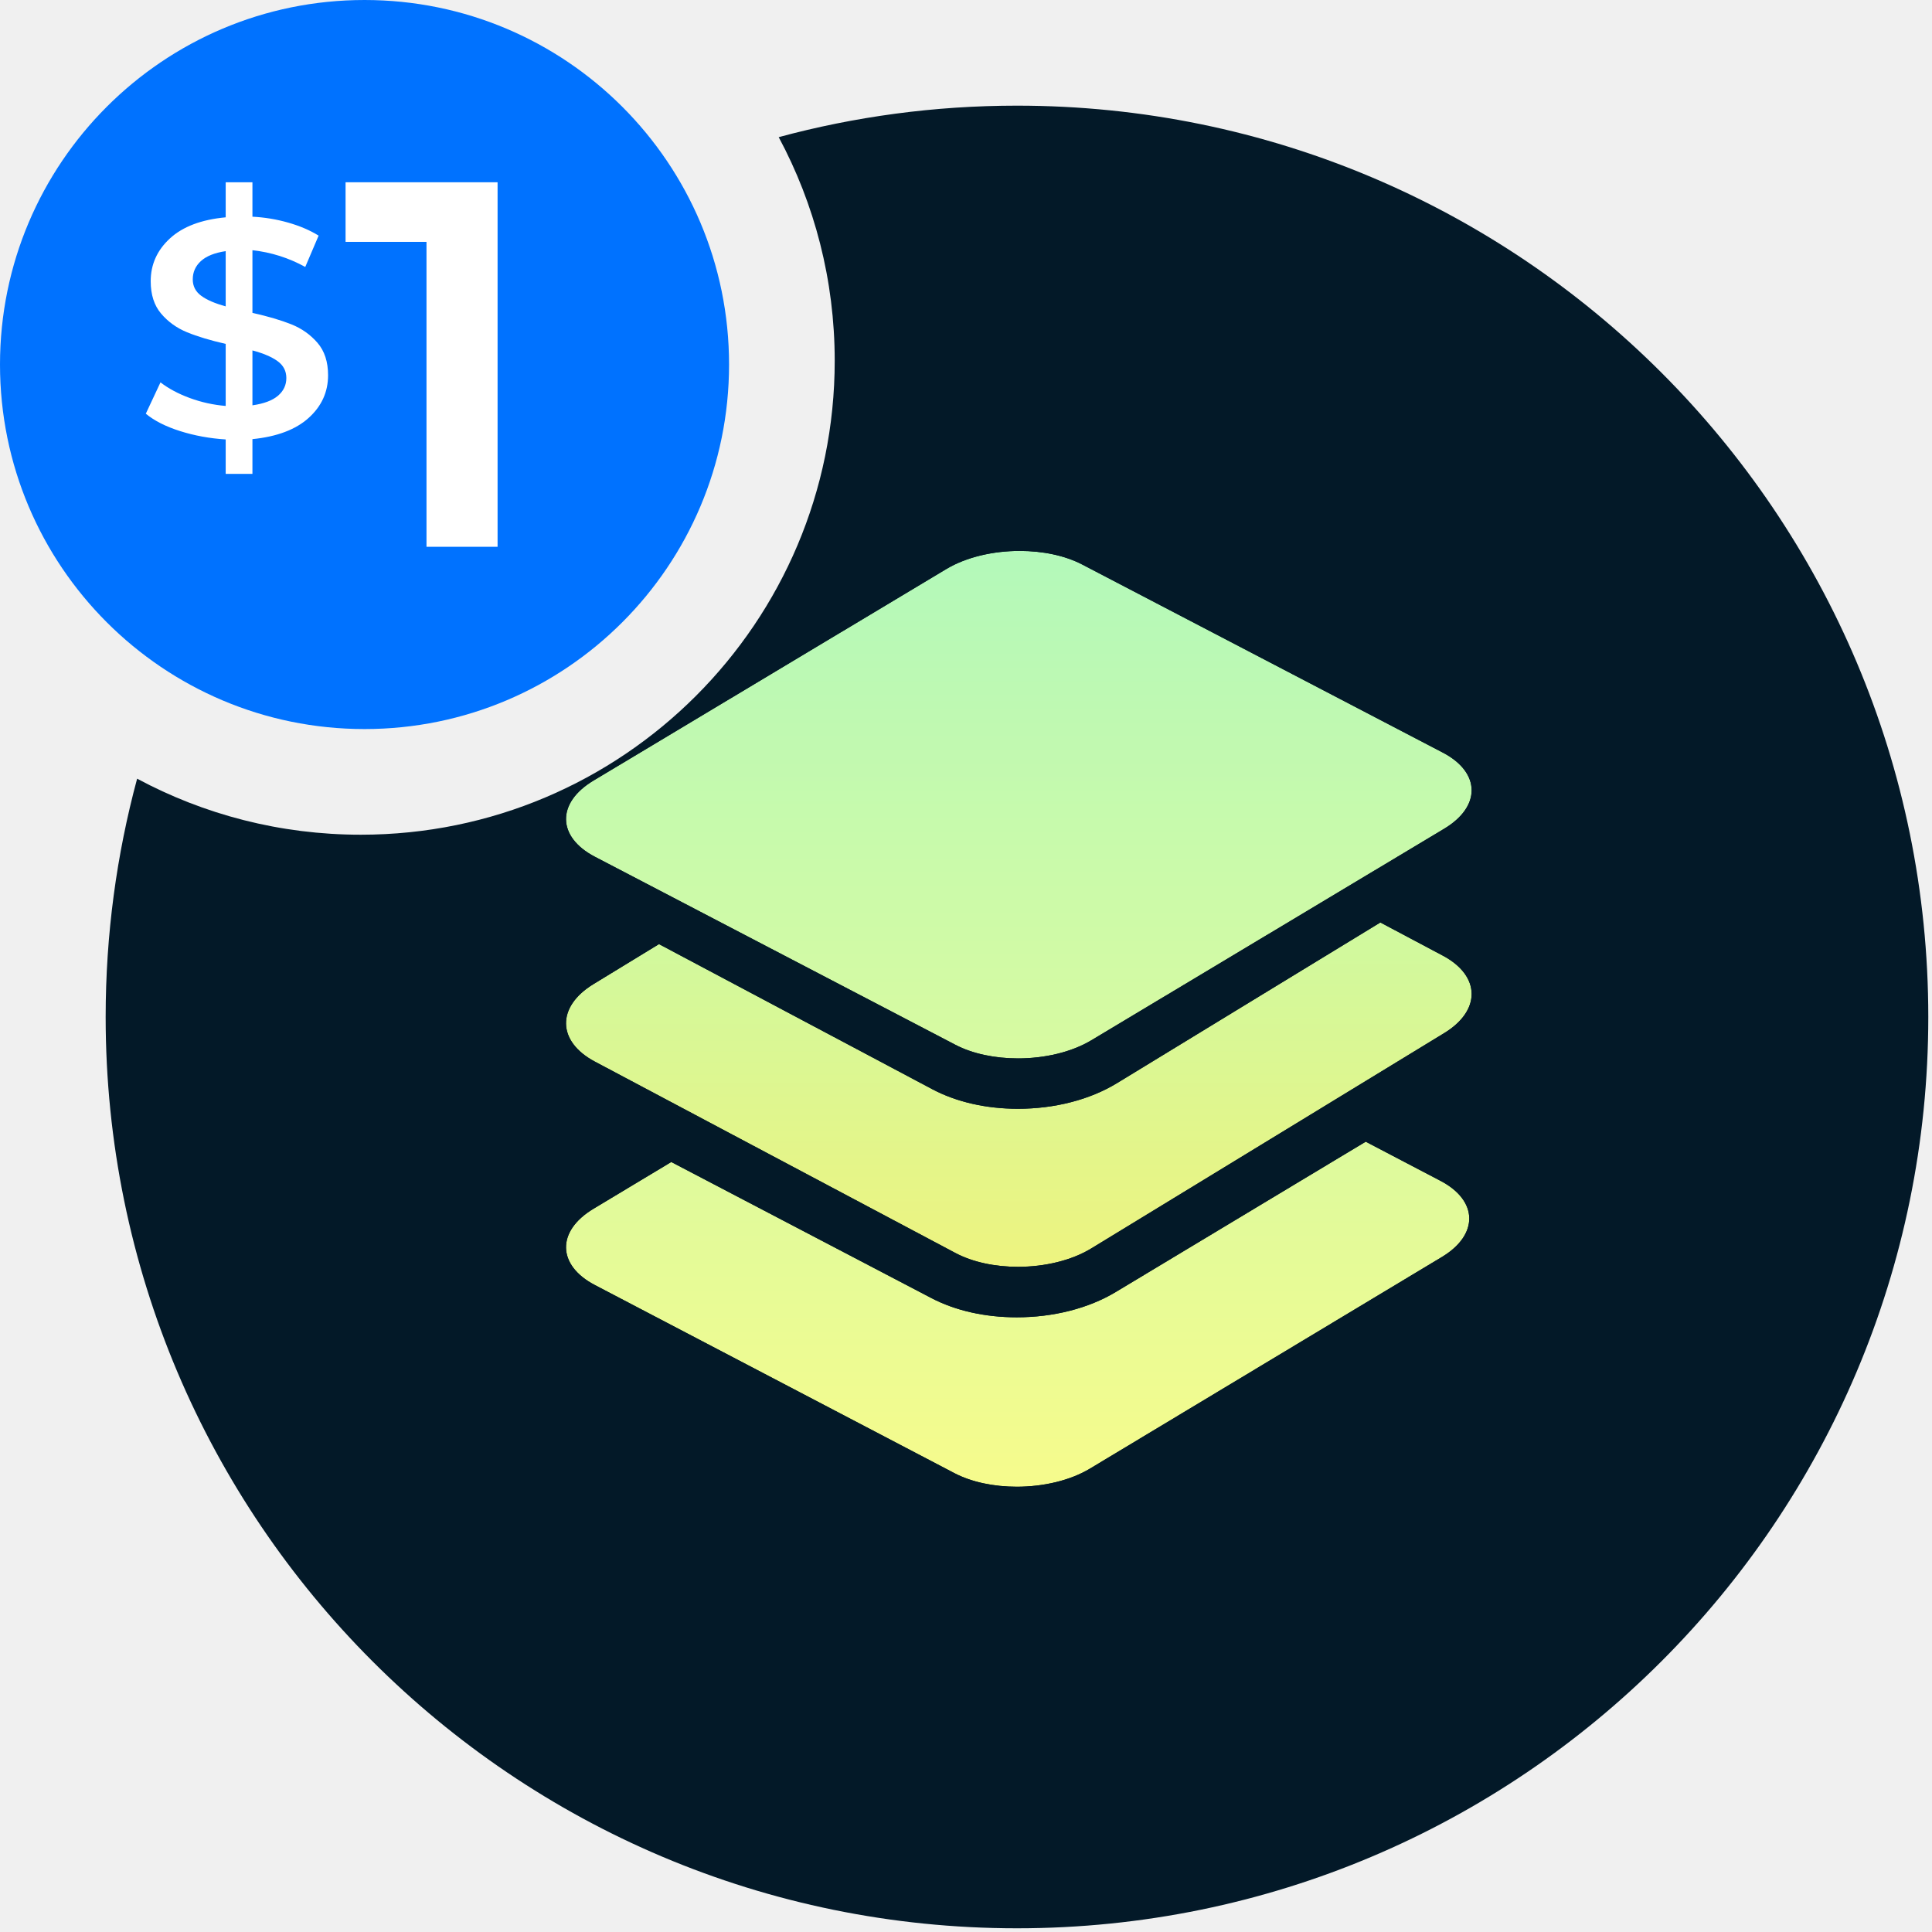
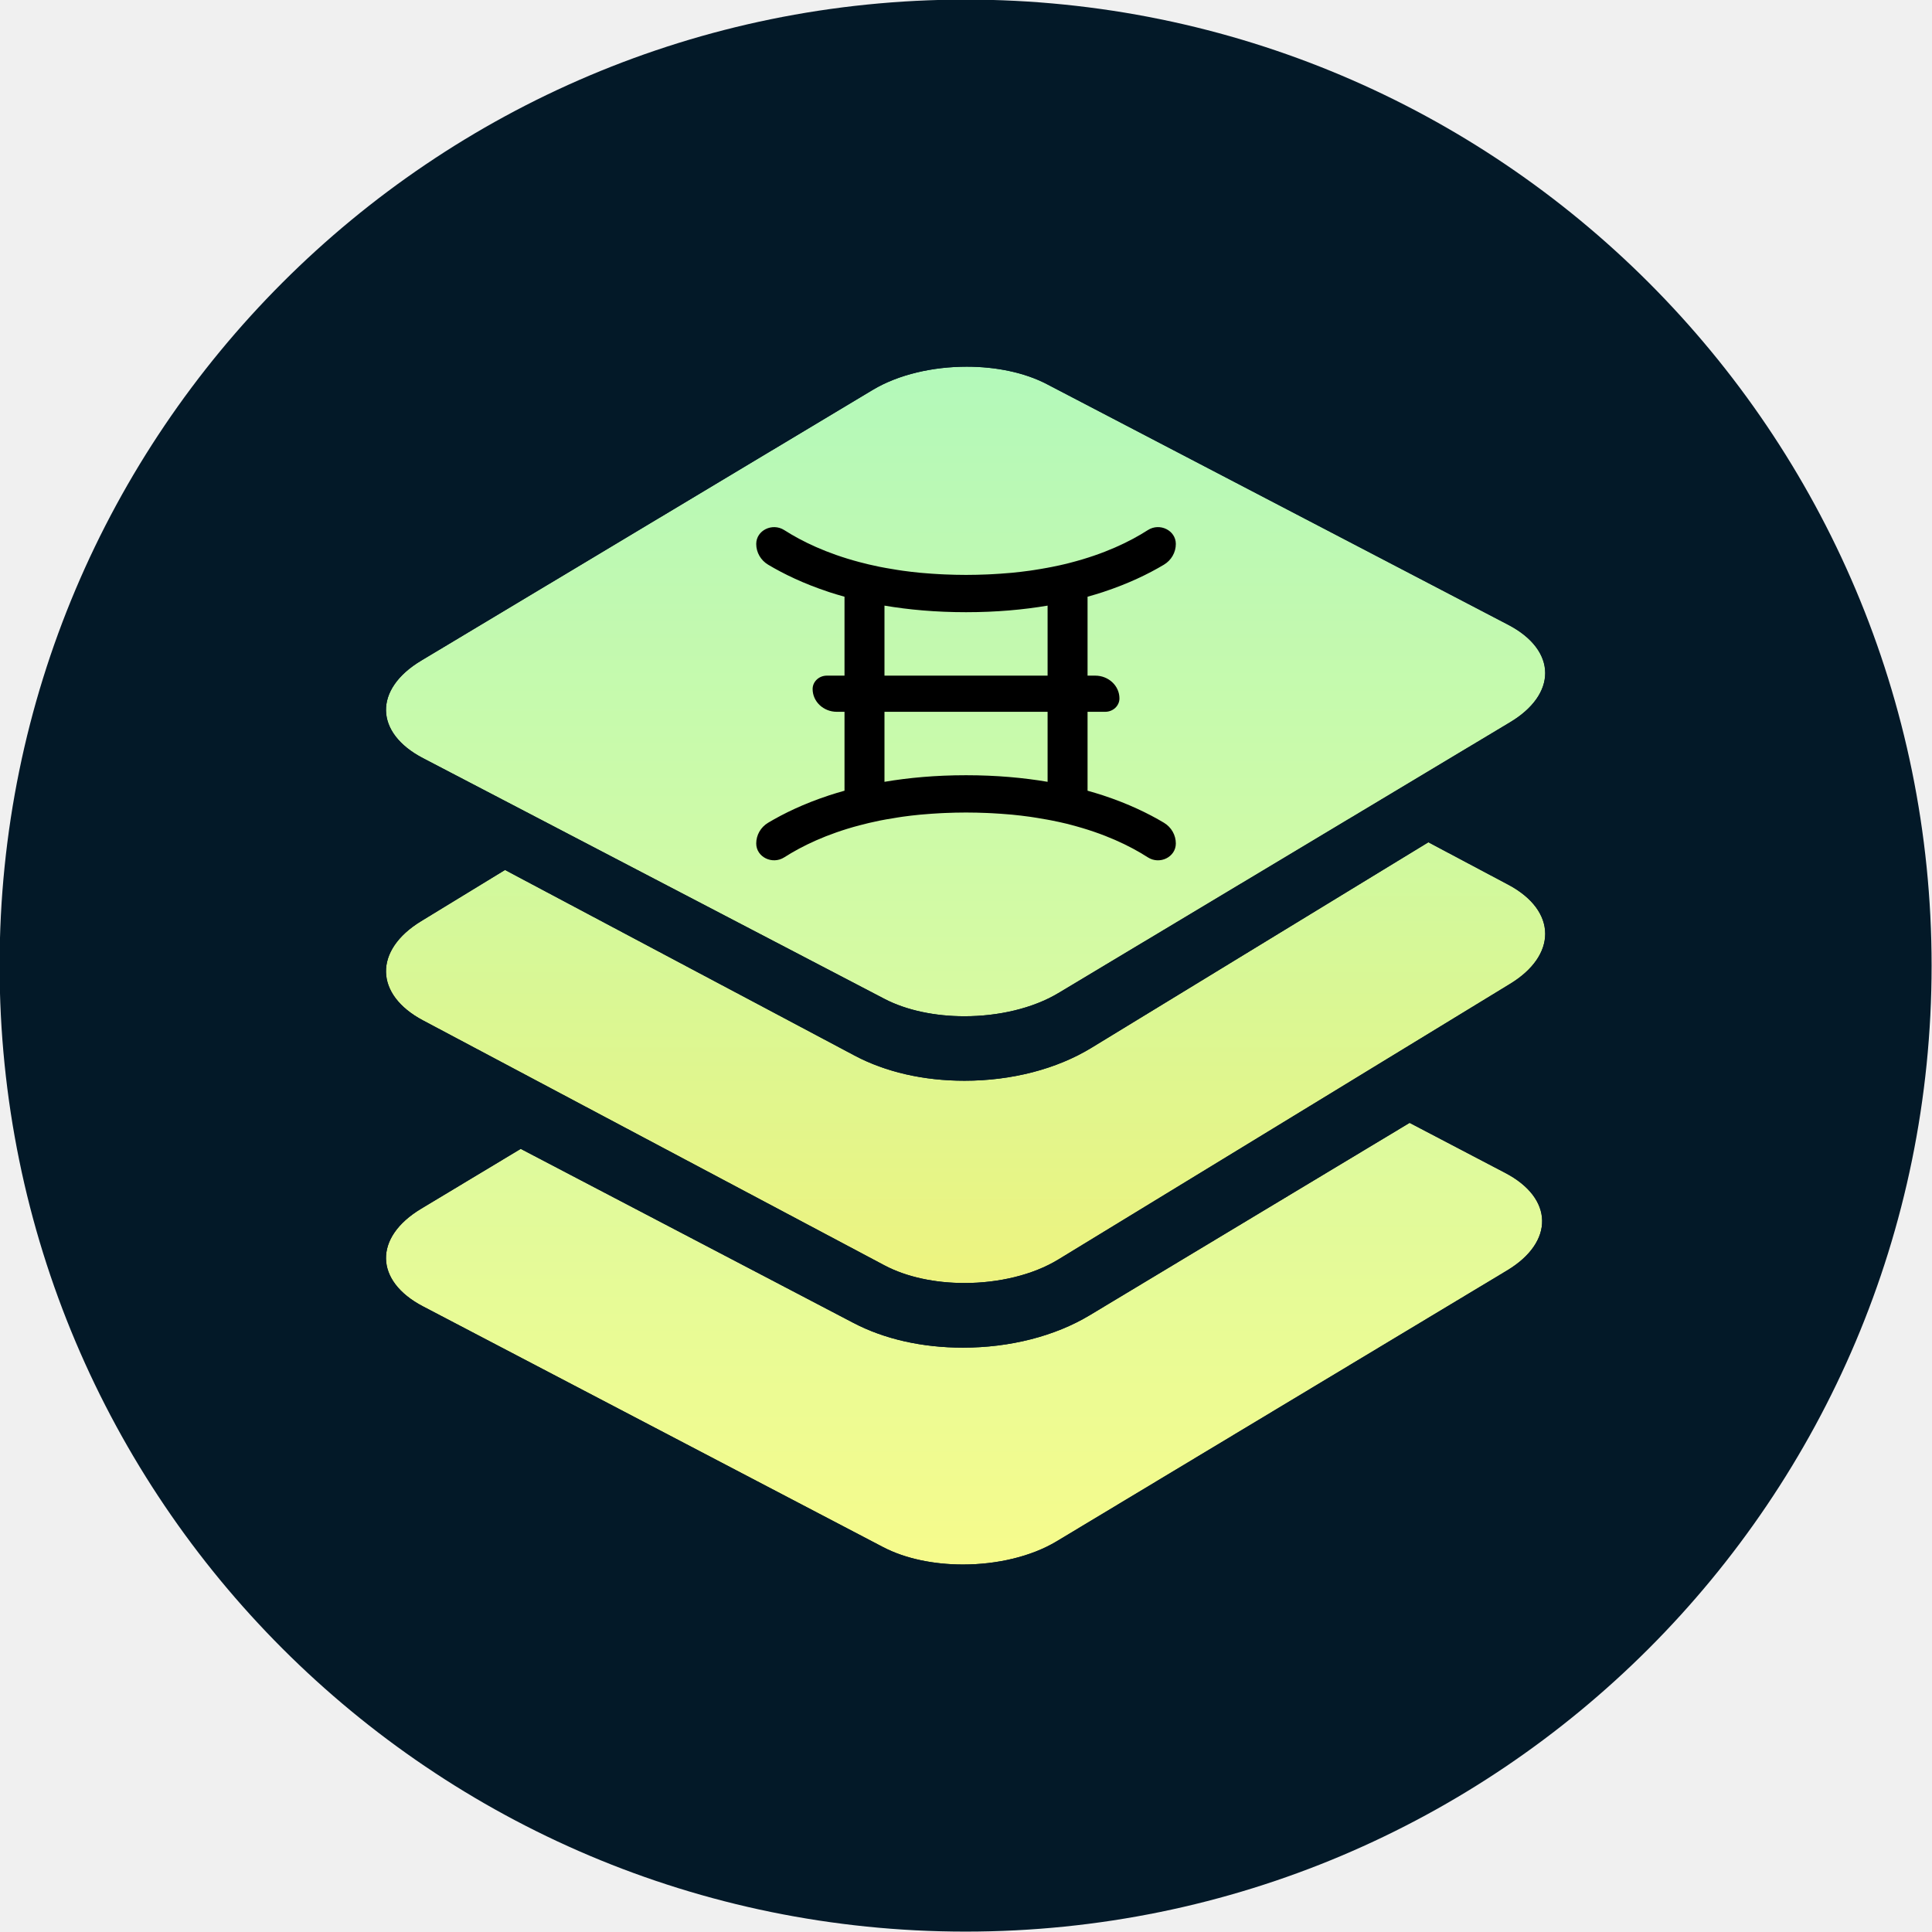
- <svg xmlns="http://www.w3.org/2000/svg" xmlns:xlink="http://www.w3.org/1999/xlink" width="256px" height="256px" viewBox="0 0 256 256" version="1.1">
+ <svg xmlns="http://www.w3.org/2000/svg" xmlns:xlink="http://www.w3.org/1999/xlink" width="200px" height="200px" viewBox="0 0 200 200" version="1.1">
  <defs>
-     <path d="M120.755,0 C187.446,0 241.509,54.064 241.509,120.755 C241.509,187.446 187.446,241.509 120.755,241.509 C54.064,241.509 0,187.446 0,120.755 C0,109.83 1.451,99.245 4.17,89.18 C13.001,93.918 23.093,96.604 33.811,96.604 C68.491,96.604 96.604,68.491 96.604,33.811 C96.604,23.093 93.918,13.001 89.183,4.173 C99.245,1.451 109.83,0 120.755,0 Z" id="path-1" />
+     <circle id="path-1" cx="100" cy="100" r="100" />
    <path d="M105.963,0 L115.868,5.185 C120.879,7.805 120.966,12.326 116.059,15.277 L116.059,15.277 L69.421,43.322 C66.777,44.911 63.225,45.721 59.726,45.721 C56.727,45.721 53.769,45.126 51.455,43.917 L51.455,43.917 L3.815,18.99 C-1.196,16.368 -1.282,11.847 3.625,8.898 L3.625,8.898 L13.946,2.692 L48.391,20.712 C51.589,22.386 55.508,23.271 59.726,23.271 C64.588,23.271 69.241,22.082 72.827,19.928 L72.827,19.928" id="path-3" />
    <linearGradient x1="50%" y1="-162.487%" x2="50%" y2="100%" id="linearGradient-5">
      <stop stop-color="#B3F9BA" offset="0%" />
      <stop stop-color="#F6FB8C" offset="100%" />
    </linearGradient>
    <path d="M88.646,11.749 L85.34,13.767 L82.036,15.783 L73.02,21.283 C69.425,23.48 64.758,24.686 59.884,24.686 L59.884,24.686 C55.656,24.686 51.726,23.786 48.518,22.086 L48.518,22.086 L38.19,16.6 L34.771,14.787 L31.352,12.973 L12.32,2.867 L3.635,8.169 C-1.284,11.169 -1.2,15.768 3.824,18.436 L3.824,18.436 L13.757,23.708 L17.175,25.523 L20.592,27.338 L51.593,43.793 C53.91,45.024 56.877,45.628 59.884,45.628 L59.884,45.628 C63.391,45.628 66.955,44.806 69.602,43.189 L69.602,43.189 L99.407,25.006 L102.713,22.987 L106.018,20.971 L116.365,14.658 C118.777,13.188 119.986,11.333 120,9.509 L120,9.509 L120,9.44 C119.983,7.568 118.705,5.734 116.174,4.39 L116.174,4.39 L107.905,0 L88.646,11.749 Z" id="path-6" />
    <linearGradient x1="50%" y1="-98.955%" x2="50%" y2="157.815%" id="linearGradient-8">
      <stop stop-color="#B1FFBF" offset="0%" />
      <stop stop-color="#FFF06D" offset="100%" />
    </linearGradient>
    <path d="M60.115,0 C56.607,0 53.045,0.811 50.396,2.399 L50.396,2.399 L3.635,30.434 C-1.284,33.382 -1.2,37.9 3.824,40.522 L3.824,40.522 L12.095,44.835 L15.513,46.618 L18.932,48.403 L37.964,58.33 L41.382,60.112 L44.802,61.897 L51.593,65.44 C53.91,66.649 56.877,67.244 59.884,67.244 L59.884,67.244 C63.391,67.244 66.955,66.433 69.602,64.845 L69.602,64.845 L75.198,61.49 L78.504,59.508 L81.809,57.527 L101.068,45.981 L104.374,43.999 L107.678,42.018 L116.365,36.809 C118.777,35.365 119.986,33.542 120,31.75 L120,31.75 L120,31.682 C119.983,29.842 118.705,28.04 116.174,26.72 L116.174,26.72 L68.407,1.805 C66.089,0.594 63.122,0 60.115,0 Z" id="path-9" />
    <linearGradient x1="50%" y1="0.001%" x2="50%" y2="180.801%" id="linearGradient-11">
      <stop stop-color="#B3F9BA" offset="0%" />
      <stop stop-color="#F6FB8C" offset="100%" />
    </linearGradient>
  </defs>
-   <g id="fuse" stroke="none" stroke-width="1" fill="none" fill-rule="evenodd">
-     <g id="icon_chain">
-       <g id="Oval" transform="translate(14, 14)">
-         <mask id="mask-2" fill="white">
-           <use xlink:href="#path-1" />
-         </mask>
-         <use id="Mask" fill="#031928" xlink:href="#path-1" />
-         <g id="Group-10" mask="url(#mask-2)">
-           <g transform="translate(61, 59)">
-             <g id="Group-3" transform="translate(0.000429, 78.27869)">
-               <mask id="mask-4" fill="white">
-                 <use xlink:href="#path-3" />
-               </mask>
-               <g id="Clip-2" />
-               <path d="M59.726,23.271 C55.508,23.271 51.589,22.386 48.391,20.712 L13.946,2.692 L3.625,8.898 C-1.282,11.847 -1.196,16.368 3.815,18.99 L51.455,43.917 C53.769,45.126 56.727,45.721 59.726,45.721 C63.225,45.721 66.777,44.911 69.421,43.322 L116.059,15.277 C120.966,12.326 120.879,7.805 115.868,5.185 L105.963,0 L72.827,19.928 C69.241,22.082 64.588,23.271 59.726,23.271" id="Fill-1" fill="url(#linearGradient-5)" mask="url(#mask-4)" />
-             </g>
-             <g id="Group-6" transform="translate(0, 49.23233)">
-               <mask id="mask-7" fill="white">
-                 <use xlink:href="#path-6" />
-               </mask>
-               <g id="Clip-5" />
-               <path d="M88.646,11.749 L85.34,13.767 L82.036,15.783 L73.02,21.283 C69.425,23.48 64.758,24.686 59.884,24.686 L59.884,24.686 C55.656,24.686 51.726,23.786 48.518,22.086 L48.518,22.086 L38.19,16.6 L34.771,14.787 L31.352,12.973 L12.32,2.867 L3.635,8.169 C-1.284,11.169 -1.2,15.768 3.824,18.436 L3.824,18.436 L13.757,23.708 L17.175,25.523 L20.592,27.338 L51.593,43.793 C53.91,45.024 56.877,45.628 59.884,45.628 L59.884,45.628 C63.391,45.628 66.955,44.806 69.602,43.189 L69.602,43.189 L99.407,25.006 L102.713,22.987 L106.018,20.971 L116.365,14.658 C118.777,13.188 119.986,11.333 120,9.509 L120,9.509 L120,9.44 C119.983,7.568 118.705,5.734 116.174,4.39 L116.174,4.39 L107.905,0 L88.646,11.749 Z" id="Fill-4" fill="url(#linearGradient-8)" mask="url(#mask-7)" />
-             </g>
-             <g id="Group-9">
-               <mask id="mask-10" fill="white">
-                 <use xlink:href="#path-9" />
-               </mask>
-               <g id="Clip-8" />
-               <path d="M60.115,0 C56.607,0 53.045,0.811 50.396,2.399 L50.396,2.399 L3.635,30.434 C-1.284,33.382 -1.2,37.9 3.824,40.522 L3.824,40.522 L12.095,44.835 L15.513,46.618 L18.932,48.403 L37.964,58.33 L41.382,60.112 L44.802,61.897 L51.593,65.44 C53.91,66.649 56.877,67.244 59.884,67.244 L59.884,67.244 C63.391,67.244 66.955,66.433 69.602,64.845 L69.602,64.845 L75.198,61.49 L78.504,59.508 L81.809,57.527 L101.068,45.981 L104.374,43.999 L107.678,42.018 L116.365,36.809 C118.777,35.365 119.986,33.542 120,31.75 L120,31.75 L120,31.682 C119.983,29.842 118.705,28.04 116.174,26.72 L116.174,26.72 L68.407,1.805 C66.089,0.594 63.122,0 60.115,0 Z" id="Fill-7" fill="url(#linearGradient-11)" mask="url(#mask-10)" />
-             </g>
+   <g id="200px_fuse" stroke="none" stroke-width="1" fill="none" fill-rule="evenodd">
+     <g id="Oval" transform="translate(-0.041501, -0.041501)">
+       <mask id="mask-2" fill="white">
+         <use xlink:href="#path-1" />
+       </mask>
+       <use id="Mask" fill="#031928" xlink:href="#path-1" />
+       <g id="Group-10" mask="url(#mask-2)">
+         <g transform="translate(40, 38)">
+           <g id="Group-3" transform="translate(0.000429, 78.27869)">
+             <mask id="mask-4" fill="white">
+               <use xlink:href="#path-3" />
+             </mask>
+             <g id="Clip-2" />
+             <path d="M59.726,23.271 C55.508,23.271 51.589,22.386 48.391,20.712 L13.946,2.692 L3.625,8.898 C-1.282,11.847 -1.196,16.368 3.815,18.99 L51.455,43.917 C53.769,45.126 56.727,45.721 59.726,45.721 C63.225,45.721 66.777,44.911 69.421,43.322 L116.059,15.277 C120.966,12.326 120.879,7.805 115.868,5.185 L105.963,0 L72.827,19.928 C69.241,22.082 64.588,23.271 59.726,23.271" id="Fill-1" fill="url(#linearGradient-5)" mask="url(#mask-4)" />
          </g>
-         </g>
-       </g>
-       <g id="Group-2">
-         <circle id="Oval" fill="#0072FF" cx="48.302" cy="48.302" r="48.302" />
-         <g id="Group" transform="translate(19.32075, 24.15094)" fill="#FFFFFF">
-           <path d="M14.128,38.642 L14.128,34.037 C17.382,33.709 19.867,32.77 21.58,31.222 C23.294,29.673 24.151,27.789 24.151,25.569 C24.151,23.788 23.683,22.356 22.747,21.273 C21.811,20.191 20.659,19.376 19.291,18.827 C17.922,18.279 16.201,17.772 14.128,17.306 L14.128,17.306 L14.128,9.003 C16.605,9.277 18.938,10.017 21.127,11.222 L21.127,11.222 L22.898,7.071 C21.746,6.358 20.399,5.783 18.858,5.344 C17.318,4.906 15.741,4.645 14.128,4.563 L14.128,4.563 L14.128,0 L10.585,0 L10.585,4.645 C7.359,4.947 4.896,5.878 3.197,7.441 C1.498,9.003 0.648,10.894 0.648,13.113 C0.648,14.895 1.109,16.327 2.031,17.409 C2.952,18.492 4.097,19.314 5.465,19.876 C6.833,20.438 8.54,20.951 10.585,21.417 L10.585,21.417 L10.585,29.639 C8.943,29.502 7.359,29.152 5.833,28.591 C4.306,28.029 3.01,27.337 1.944,26.515 L1.944,26.515 L0,30.667 C1.123,31.598 2.635,32.366 4.536,32.969 C6.437,33.572 8.454,33.941 10.585,34.079 L10.585,34.079 L10.585,38.642 L14.128,38.642 Z M10.585,16.443 C9.174,16.06 8.094,15.594 7.345,15.046 C6.596,14.497 6.221,13.771 6.221,12.867 C6.221,11.908 6.581,11.099 7.301,10.441 C8.022,9.784 9.116,9.345 10.585,9.126 L10.585,9.126 L10.585,16.443 Z M14.128,29.557 L14.128,22.281 C15.568,22.664 16.677,23.137 17.454,23.699 C18.232,24.261 18.621,25.007 18.621,25.939 C18.621,26.871 18.254,27.652 17.519,28.282 C16.785,28.913 15.654,29.337 14.128,29.557 L14.128,29.557 Z" id="$1" fill-rule="nonzero" />
-           <polygon id="Path" points="46.611 48.302 46.611 0 26.469 0 26.469 7.897 37.192 7.897 37.192 48.302" />
+           <g id="Group-6" transform="translate(0, 49.23233)">
+             <mask id="mask-7" fill="white">
+               <use xlink:href="#path-6" />
+             </mask>
+             <g id="Clip-5" />
+             <path d="M88.646,11.749 L85.34,13.767 L82.036,15.783 L73.02,21.283 C69.425,23.48 64.758,24.686 59.884,24.686 L59.884,24.686 C55.656,24.686 51.726,23.786 48.518,22.086 L48.518,22.086 L38.19,16.6 L34.771,14.787 L31.352,12.973 L12.32,2.867 L3.635,8.169 C-1.284,11.169 -1.2,15.768 3.824,18.436 L3.824,18.436 L13.757,23.708 L17.175,25.523 L20.592,27.338 L51.593,43.793 C53.91,45.024 56.877,45.628 59.884,45.628 L59.884,45.628 C63.391,45.628 66.955,44.806 69.602,43.189 L69.602,43.189 L99.407,25.006 L102.713,22.987 L106.018,20.971 L116.365,14.658 C118.777,13.188 119.986,11.333 120,9.509 L120,9.509 L120,9.44 C119.983,7.568 118.705,5.734 116.174,4.39 L116.174,4.39 L107.905,0 L88.646,11.749 Z" id="Fill-4" fill="url(#linearGradient-8)" mask="url(#mask-7)" />
+           </g>
+           <g id="Group-9">
+             <mask id="mask-10" fill="white">
+               <use xlink:href="#path-9" />
+             </mask>
+             <g id="Clip-8" />
+             <path d="M60.115,0 C56.607,0 53.045,0.811 50.396,2.399 L50.396,2.399 L3.635,30.434 C-1.284,33.382 -1.2,37.9 3.824,40.522 L3.824,40.522 L12.095,44.835 L15.513,46.618 L18.932,48.403 L37.964,58.33 L41.382,60.112 L44.802,61.897 L51.593,65.44 C53.91,66.649 56.877,67.244 59.884,67.244 L59.884,67.244 C63.391,67.244 66.955,66.433 69.602,64.845 L69.602,64.845 L75.198,61.49 L78.504,59.508 L81.809,57.527 L101.068,45.981 L104.374,43.999 L107.678,42.018 L116.365,36.809 C118.777,35.365 119.986,33.542 120,31.75 L120,31.75 L120,31.682 C119.983,29.842 118.705,28.04 116.174,26.72 L116.174,26.72 L68.407,1.805 C66.089,0.594 63.122,0 60.115,0 Z" id="Fill-7" fill="url(#linearGradient-11)" mask="url(#mask-10)" />
+             <path d="M51.602,31.983 L51.602,24.735 C54.101,25.157 56.899,25.416 60.045,25.416 C63.191,25.416 65.989,25.157 68.488,24.735 L68.488,31.983 L51.602,31.983 Z M60.045,42.293 C56.899,42.293 54.101,42.552 51.602,42.975 L51.602,35.727 L68.488,35.727 L68.488,42.975 C65.989,42.552 63.191,42.293 60.045,42.293 L60.045,42.293 Z M74.201,23.34 C74.236,23.328 74.269,23.315 74.304,23.304 C76.825,22.47 78.886,21.479 80.527,20.5 C81.306,20.035 81.763,19.217 81.763,18.35 C81.763,16.946 80.099,16.126 78.867,16.916 C77,18.114 74.362,19.396 70.788,20.309 C70.679,20.336 70.576,20.366 70.467,20.393 C69.972,20.514 69.456,20.626 68.926,20.731 C68.765,20.764 68.6,20.793 68.437,20.823 C67.997,20.906 67.545,20.981 67.081,21.052 C66.94,21.072 66.802,21.096 66.659,21.116 C66.055,21.199 65.434,21.274 64.79,21.336 C64.679,21.346 64.563,21.353 64.451,21.363 C63.894,21.413 63.32,21.452 62.732,21.483 C62.566,21.491 62.4,21.5 62.231,21.507 C61.522,21.536 60.798,21.556 60.045,21.556 C59.294,21.556 58.573,21.536 57.866,21.507 C57.69,21.5 57.517,21.491 57.345,21.482 C56.779,21.452 56.228,21.414 55.691,21.367 C55.554,21.355 55.413,21.346 55.278,21.333 C54.656,21.273 54.056,21.201 53.472,21.12 C53.279,21.093 53.094,21.063 52.905,21.034 C52.513,20.974 52.131,20.909 51.757,20.841 C51.532,20.8 51.306,20.759 51.088,20.715 C50.709,20.638 50.341,20.556 49.98,20.472 C49.646,20.393 49.323,20.311 49.004,20.227 C45.588,19.322 43.048,18.081 41.233,16.92 C39.995,16.128 38.326,16.943 38.326,18.351 C38.326,19.218 38.783,20.035 39.56,20.499 C41.199,21.477 43.256,22.466 45.771,23.299 C45.813,23.313 45.853,23.328 45.896,23.342 C46.4,23.507 46.927,23.662 47.465,23.814 L47.465,31.983 L45.637,31.983 C44.823,31.983 44.164,32.604 44.164,33.369 C44.164,34.671 45.286,35.727 46.669,35.727 L47.465,35.727 L47.465,43.895 C46.927,44.047 46.4,44.203 45.896,44.367 C45.853,44.381 45.813,44.396 45.771,44.411 C43.256,45.244 41.199,46.232 39.56,47.211 C38.783,47.675 38.326,48.491 38.326,49.359 C38.326,50.766 39.995,51.582 41.233,50.79 C43.048,49.629 45.588,48.388 49.004,47.482 C49.323,47.398 49.646,47.316 49.98,47.238 C50.341,47.153 50.709,47.071 51.088,46.994 C51.306,46.95 51.532,46.909 51.757,46.868 C52.131,46.8 52.513,46.735 52.905,46.676 C53.094,46.647 53.279,46.616 53.472,46.589 C54.056,46.508 54.656,46.436 55.278,46.377 C55.413,46.363 55.554,46.354 55.691,46.343 C56.228,46.296 56.779,46.257 57.345,46.227 C57.517,46.219 57.69,46.21 57.866,46.202 C58.573,46.173 59.294,46.153 60.045,46.153 C60.798,46.153 61.522,46.173 62.231,46.202 C62.4,46.209 62.566,46.218 62.732,46.226 C63.32,46.257 63.894,46.297 64.451,46.346 C64.563,46.356 64.679,46.363 64.79,46.373 C65.434,46.435 66.055,46.51 66.659,46.594 C66.802,46.614 66.94,46.637 67.081,46.658 C67.545,46.728 67.997,46.804 68.437,46.886 C68.6,46.916 68.765,46.946 68.926,46.978 C69.456,47.083 69.972,47.195 70.467,47.316 C70.576,47.343 70.679,47.374 70.788,47.401 C74.362,48.314 77,49.596 78.867,50.794 C80.099,51.584 81.763,50.764 81.763,49.36 C81.763,48.492 81.306,47.674 80.527,47.209 C78.886,46.23 76.825,45.239 74.304,44.405 C74.269,44.394 74.236,44.381 74.201,44.37 C73.696,44.205 73.166,44.048 72.625,43.895 L72.625,35.727 L74.452,35.727 C75.266,35.727 75.926,35.106 75.926,34.34 C75.926,33.038 74.804,31.983 73.419,31.983 L72.625,31.983 L72.625,23.814 C73.166,23.662 73.696,23.505 74.201,23.34 L74.201,23.34 Z" id="Fill-4" fill="#000000" mask="url(#mask-10)" />
+           </g>
        </g>
      </g>
    </g>
  </g>
</svg>
